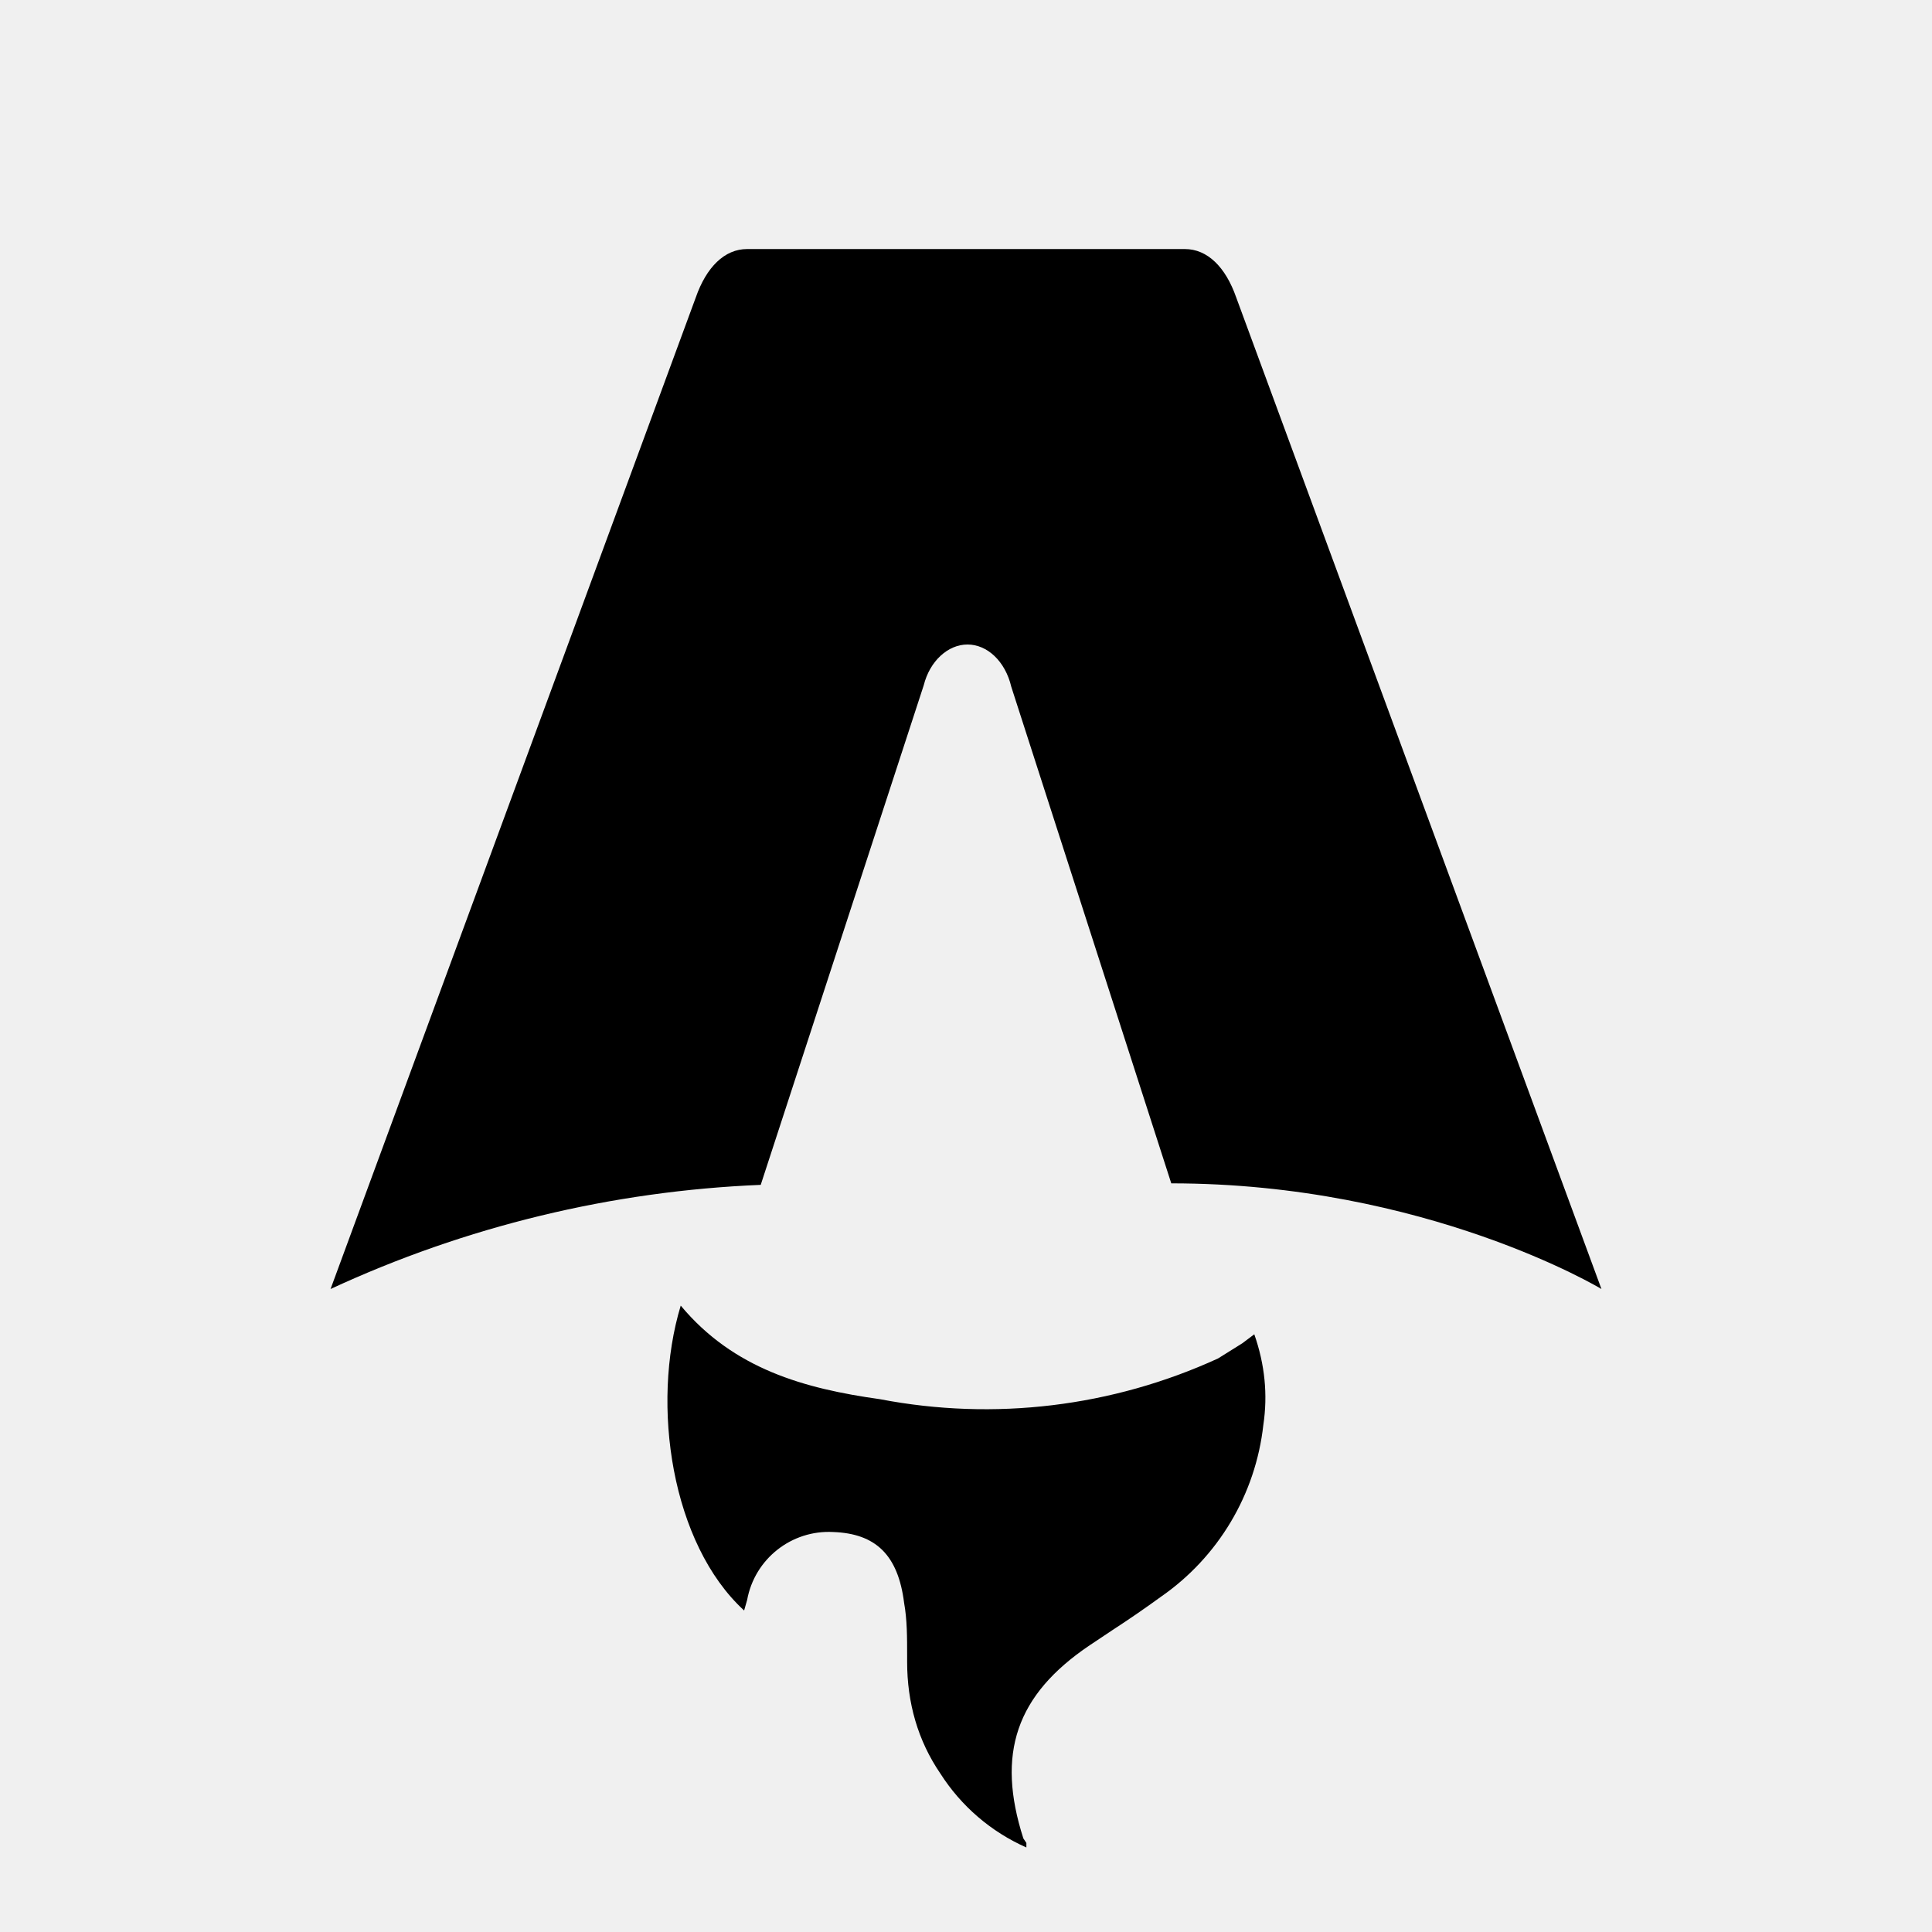
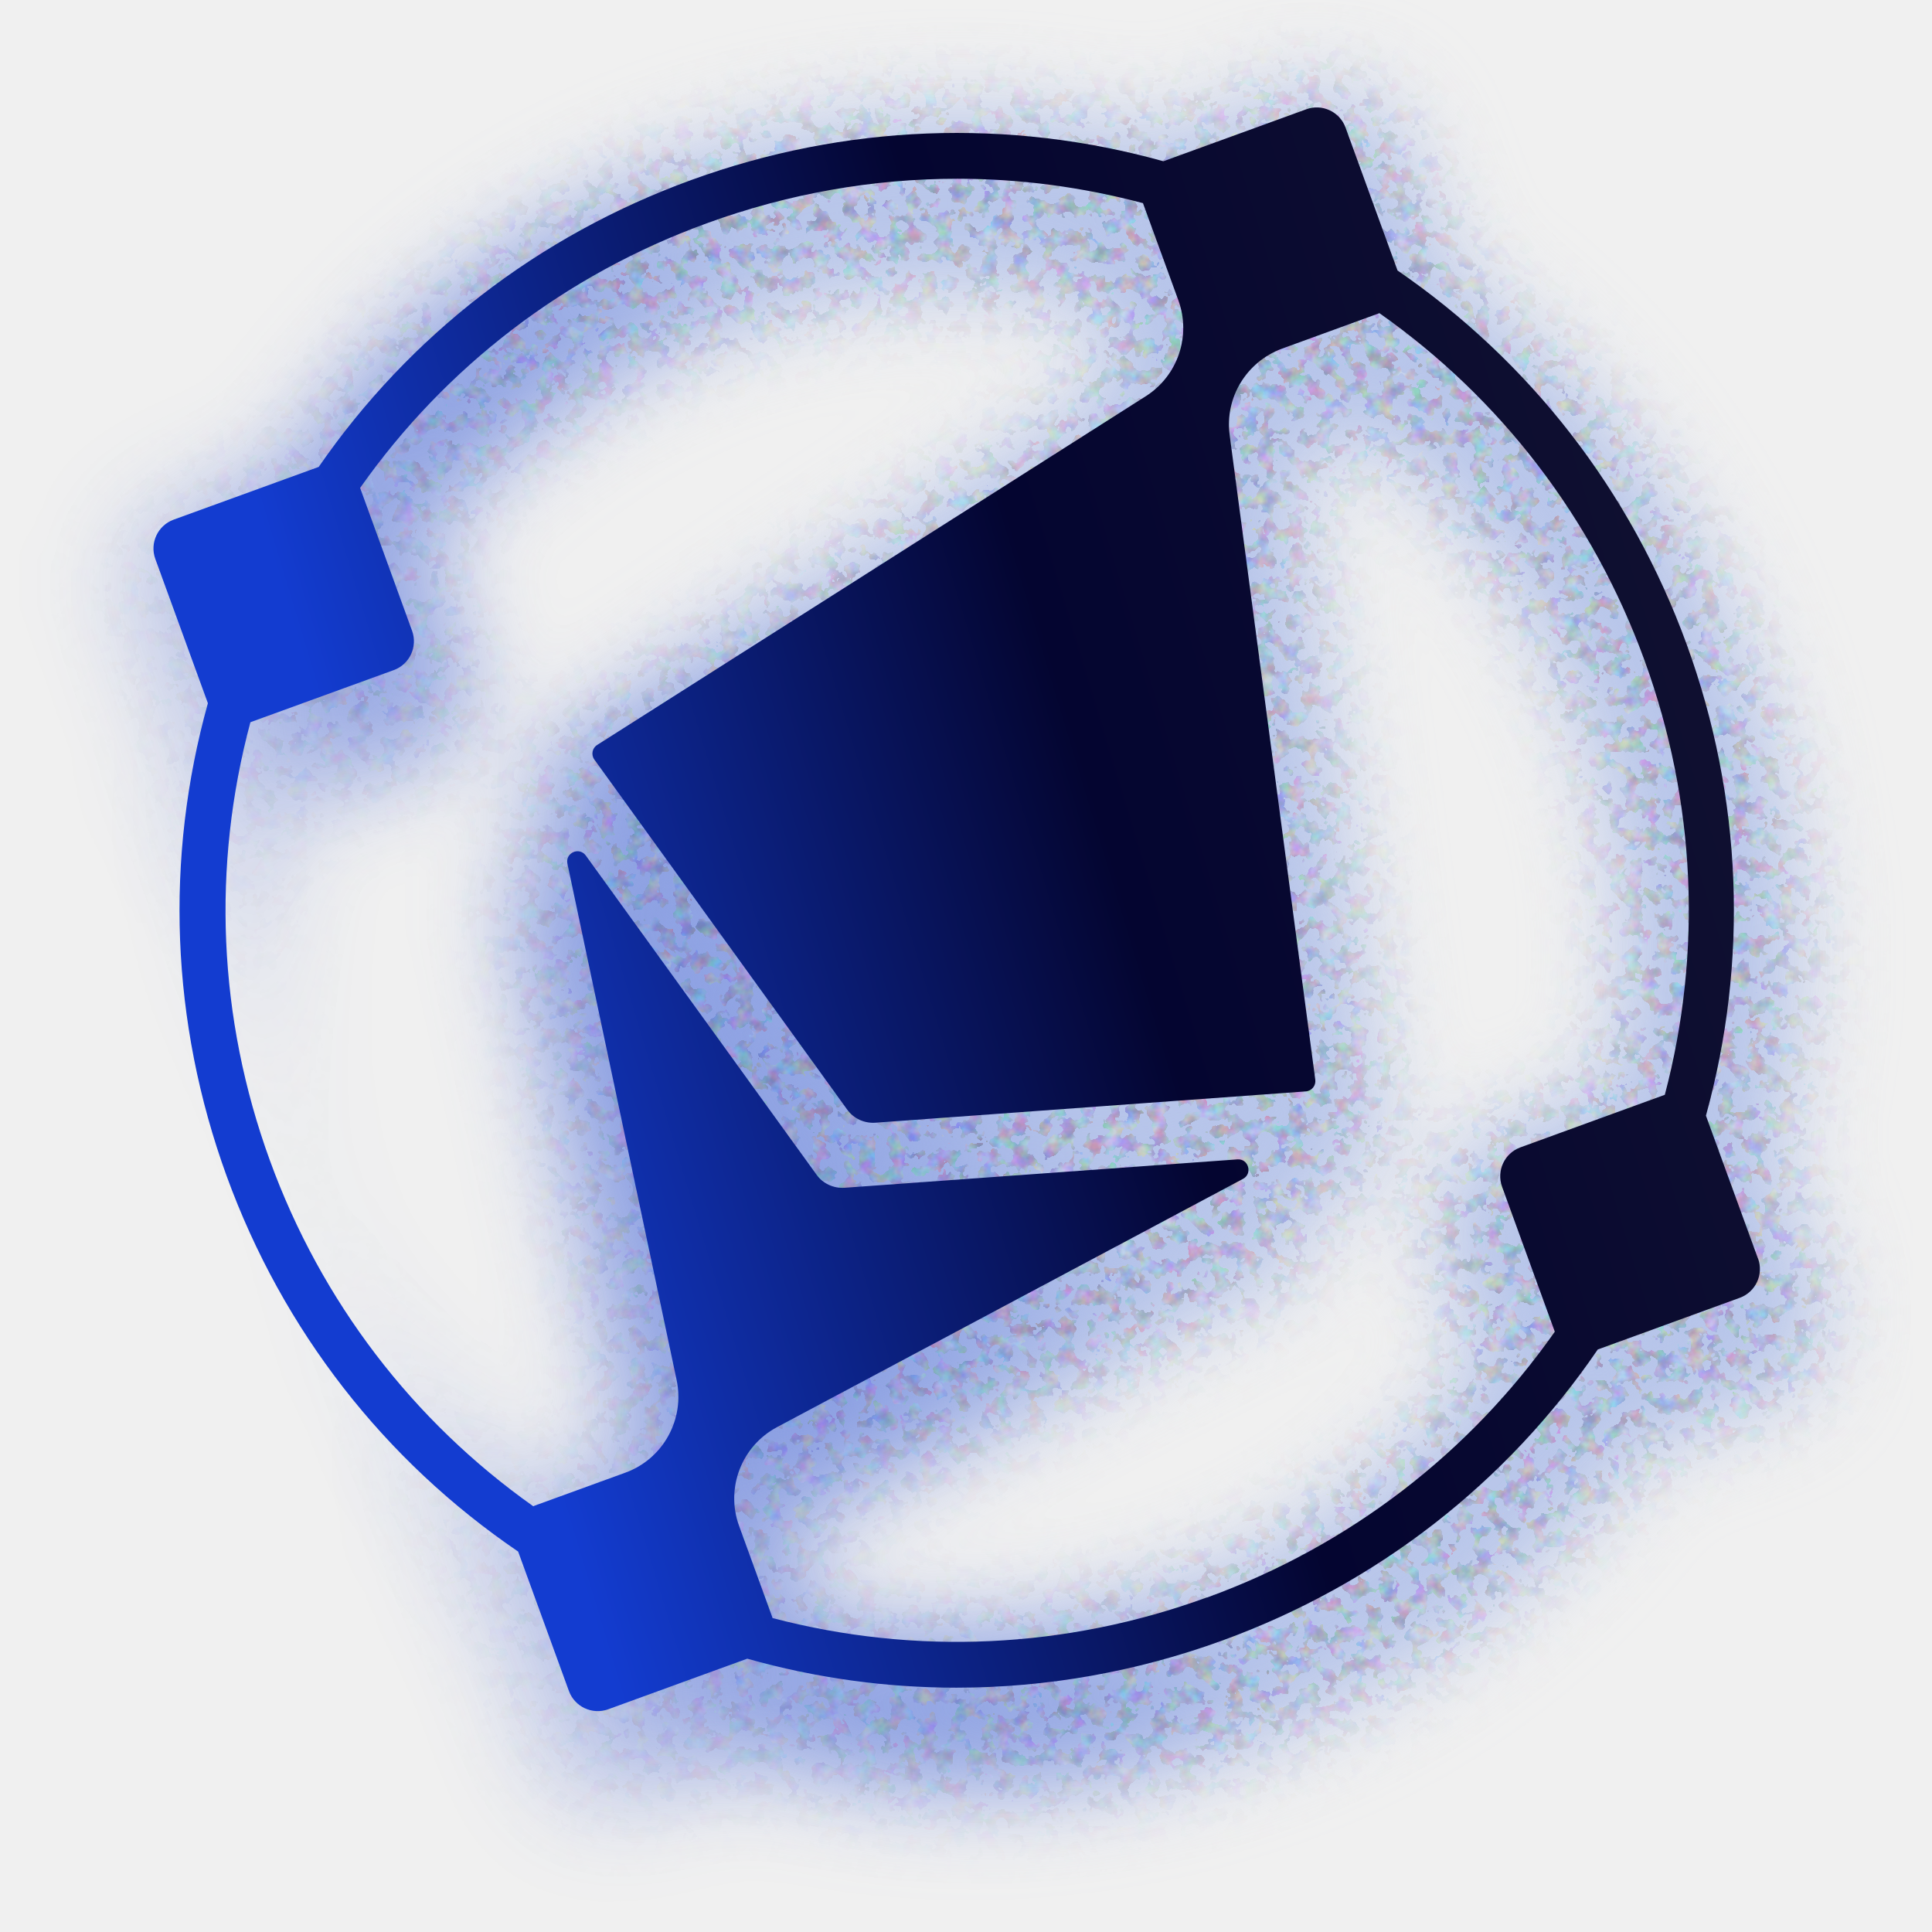
- <svg xmlns="http://www.w3.org/2000/svg" fill="none" viewBox="0 0 128 128">
-   <path d="M50.4 78.5a75.1 75.1 0 0 0-28.5 6.9l24.2-65.7c.7-2 1.9-3.2 3.4-3.2h29c1.5 0 2.7 1.2 3.4 3.2l24.2 65.7s-11.6-7-28.5-7L67 45.5c-.4-1.7-1.6-2.8-2.9-2.8-1.3 0-2.5 1.1-2.9 2.7L50.4 78.5Zm-1.1 28.2Zm-4.2-20.2c-2 6.6-.6 15.8 4.2 20.2a17.5 17.5 0 0 1 .2-.7 5.5 5.5 0 0 1 5.7-4.5c2.8.1 4.3 1.5 4.7 4.7.2 1.1.2 2.3.2 3.5v.4c0 2.7.7 5.2 2.2 7.4a13 13 0 0 0 5.7 4.9v-.3l-.2-.3c-1.8-5.6-.5-9.5 4.4-12.8l1.5-1a73 73 0 0 0 3.2-2.2 16 16 0 0 0 6.8-11.4c.3-2 .1-4-.6-6l-.8.6-1.6 1a37 37 0 0 1-22.4 2.7c-5-.7-9.7-2-13.2-6.2Z" />
-   <style>
-         path { fill: #000; }
-         @media (prefers-color-scheme: dark) {
-             path { fill: #FFF; }
-         }
-     </style>
+ <svg xmlns="http://www.w3.org/2000/svg" viewBox="0 0 89 89" fill="none">
+   <g id="logo">
+     <g id="Group 37">
+       <g id="a" filter="url(#filter0_fn_52_22923)">
+         <path id="Vector" d="M59.702 5.822C61.069 5.331 62.571 5.96 63.196 7.24L63.309 7.505L63.312 7.511L65.554 13.679C71.711 18.021 76.403 24.11 79.031 31.331C81.651 38.529 81.978 46.185 80.066 53.448L82.203 59.316L82.213 59.326L82.32 59.624C82.844 61.082 82.094 62.694 80.638 63.231L80.632 63.233L74.507 65.462C70.169 71.655 64.053 76.375 56.805 79.017C52.656 80.529 48.35 81.279 44.057 81.279C40.835 81.279 37.621 80.856 34.483 80.012L28.495 82.191L28.489 82.193C27.031 82.717 25.42 81.967 24.883 80.511L24.881 80.505L22.693 74.5C16.48 70.156 11.753 64.038 9.111 56.775H9.11C6.483 49.549 6.163 41.864 8.096 34.579L5.824 28.348L5.822 28.341C5.299 26.883 6.049 25.272 7.505 24.734L7.511 24.732L13.779 22.452C18.108 16.351 24.168 11.703 31.345 9.09L32.037 8.846C39.054 6.444 46.481 6.196 53.528 8.067L59.697 5.824L59.702 5.822ZM44.106 11.769C40.384 11.769 36.653 12.418 33.048 13.732L33.046 13.733C27.015 15.924 21.899 19.775 18.174 24.817L20.314 30.702L20.315 30.707C20.839 32.165 20.09 33.777 18.634 34.315L18.627 34.316L12.72 36.464C11.272 42.398 11.531 48.611 13.552 54.503L13.761 55.095L13.762 55.096C15.944 61.097 19.774 66.195 24.785 69.919L28.32 68.635L28.322 68.634C29.395 68.246 30.024 67.115 29.788 65.993L24.756 42.201L24.755 42.2C24.344 40.255 26.777 39.135 28.014 40.556L28.129 40.701L28.133 40.705L38.756 55.4L38.763 55.409C38.765 55.412 38.769 55.416 38.777 55.42C38.786 55.424 38.798 55.426 38.812 55.426L56.904 54.119H56.908C58.955 53.977 59.71 56.724 57.925 57.674L36.459 69.111H36.458C35.508 69.617 35.043 70.709 35.312 71.728L35.376 71.93L35.377 71.933L36.662 75.469C42.735 76.915 49.1 76.57 55.108 74.381L55.343 74.296H55.356C61.31 72.078 66.353 68.247 70.039 63.247L67.864 57.264L67.862 57.258C67.339 55.8 68.088 54.189 69.544 53.651L69.55 53.649L75.502 51.481C76.957 45.4 76.615 39.031 74.424 33.013L74.204 32.428C71.974 26.648 68.209 21.735 63.324 18.131L59.549 19.506C58.589 19.858 57.983 20.785 58.029 21.778L58.047 21.977V21.98L61.991 51.675L61.992 51.676C62.133 52.747 61.345 53.724 60.261 53.808H60.255L40.428 55.25H40.423C39.44 55.318 38.469 54.883 37.878 54.059V54.06L26.236 37.943V37.942C25.598 37.063 25.833 35.829 26.751 35.244L52.028 19.178C52.939 18.593 53.323 17.46 52.957 16.444L51.58 12.666C49.123 12.073 46.616 11.769 44.106 11.769Z" fill="url(#paint0_linear_52_22923)" stroke="url(#paint1_linear_52_22923)" stroke-width="2.827" />
+       </g>
+       <g id="a_2" filter="url(#filter1_fn_52_22923)">
+         <g clip-path="url(#clip0_52_22923)">
+           <path id="Vector_2" d="M80.983 60.095L78.586 53.515C80.551 46.404 80.276 38.883 77.703 31.814C75.123 24.725 70.479 18.773 64.379 14.582L61.983 7.994C61.714 7.266 60.908 6.891 60.18 7.153L53.592 9.549C46.467 7.563 38.918 7.838 31.829 10.418C24.781 12.984 18.858 17.586 14.681 23.629L7.994 26.061C7.266 26.329 6.891 27.135 7.153 27.863L9.577 34.515C7.591 41.647 7.859 49.196 10.439 56.292C13.034 63.425 17.713 69.404 23.869 73.596L26.209 80.021C26.478 80.749 27.284 81.124 28.012 80.862L34.423 78.53C37.575 79.421 40.813 79.866 44.057 79.866C48.185 79.866 52.327 79.145 56.321 77.689C63.439 75.095 69.419 70.422 73.603 64.287L80.148 61.905C80.877 61.636 81.251 60.83 80.99 60.102L80.983 60.095ZM55.593 75.71C49.076 78.085 42.148 78.381 35.582 76.657C35.582 76.643 35.582 76.628 35.575 76.614L34.048 72.416C33.412 70.677 34.161 68.733 35.794 67.864L57.261 56.427C57.713 56.187 57.515 55.494 57.006 55.529L38.911 56.837C38.402 56.872 37.907 56.646 37.611 56.229L26.987 41.534C26.683 41.117 26.032 41.406 26.139 41.908L31.171 65.701C31.553 67.51 30.542 69.334 28.803 69.963L24.605 71.49C24.605 71.49 24.576 71.504 24.569 71.511C19.028 67.588 14.801 62.089 12.433 55.579C10.037 49.005 9.761 42.014 11.535 35.391L18.144 32.988C18.872 32.719 19.247 31.913 18.985 31.185L16.589 24.598C20.512 19.028 26.025 14.78 32.564 12.405C36.324 11.033 40.219 10.355 44.106 10.355C46.983 10.355 49.853 10.736 52.652 11.479L54.285 15.96C54.879 17.6 54.257 19.43 52.786 20.371L27.51 36.437C27.276 36.586 27.22 36.897 27.383 37.116L39.024 53.232C39.321 53.649 39.816 53.875 40.325 53.84L60.152 52.398C60.428 52.377 60.626 52.129 60.59 51.861L56.646 22.166C56.413 20.434 57.423 18.78 59.063 18.179L63.545 16.547C69.122 20.47 73.37 25.99 75.752 32.528C78.127 39.053 78.424 45.98 76.692 52.553L70.034 54.978C69.305 55.246 68.931 56.052 69.192 56.78L71.624 63.467C67.694 69.058 62.173 73.32 55.614 75.71H55.593Z" fill="url(#paint2_linear_52_22923)" />
+         </g>
+       </g>
+       <g id="a_3" clip-path="url(#clip1_52_22923)">
+         <path id="Vector_3" d="M80.983 57.975L78.586 51.394C80.551 44.283 80.276 36.762 77.703 29.694C75.123 22.604 70.479 16.652 64.379 12.461L61.983 5.873C61.714 5.145 60.908 4.77 60.18 5.032L53.592 7.428C46.467 5.442 38.918 5.718 31.829 8.298C24.781 10.864 18.858 15.465 14.681 21.509L7.994 23.94C7.266 24.209 6.891 25.015 7.153 25.743L9.577 32.394C7.591 39.526 7.859 47.075 10.439 54.172C13.034 61.304 17.713 67.284 23.869 71.475L26.209 77.901C26.478 78.629 27.284 79.003 28.012 78.742L34.423 76.409C37.575 77.3 40.813 77.745 44.057 77.745C48.185 77.745 52.327 77.024 56.321 75.568C63.439 72.974 69.419 68.302 73.603 62.166L80.148 59.784C80.877 59.516 81.251 58.71 80.99 57.982L80.983 57.975ZM55.593 73.589C49.076 75.964 42.148 76.261 35.582 74.536C35.582 74.522 35.582 74.508 35.575 74.494L34.048 70.295C33.412 68.556 34.161 66.612 35.794 65.743L57.261 54.306C57.713 54.066 57.515 53.373 57.006 53.408L38.911 54.716C38.402 54.752 37.907 54.525 37.611 54.108L26.987 39.413C26.683 38.996 26.032 39.286 26.139 39.788L31.171 63.58C31.553 65.389 30.542 67.213 28.803 67.842L24.605 69.369C24.605 69.369 24.576 69.383 24.569 69.39C19.028 65.467 14.801 59.968 12.433 53.458C10.037 46.884 9.761 39.894 11.535 33.27L18.144 30.867C18.872 30.599 19.247 29.793 18.985 29.065L16.589 22.477C20.512 16.907 26.025 12.659 32.564 10.284C36.324 8.913 40.219 8.234 44.106 8.234C46.983 8.234 49.853 8.616 52.652 9.358L54.285 13.839C54.879 15.479 54.257 17.31 52.786 18.25L27.51 34.317C27.276 34.465 27.22 34.776 27.383 34.995L39.024 51.111C39.321 51.528 39.816 51.755 40.325 51.719L60.152 50.277C60.428 50.256 60.626 50.009 60.59 49.74L56.646 20.045C56.413 18.314 57.423 16.66 59.063 16.059L63.545 14.426C69.122 18.349 73.37 23.869 75.752 30.408C78.127 36.932 78.424 43.859 76.692 50.433L70.034 52.857C69.305 53.126 68.931 53.932 69.192 54.66L71.624 61.346C67.694 66.938 62.173 71.2 55.614 73.589H55.593Z" fill="url(#paint3_linear_52_22923)" />
+       </g>
+     </g>
+   </g>
+   <defs>
+     <filter id="filter0_fn_52_22923" x="0" y="0" width="88.142" height="88.015" filterUnits="userSpaceOnUse" color-interpolation-filters="sRGB">
+       <feFlood flood-opacity="0" result="BackgroundImageFix" />
+       <feBlend mode="normal" in="SourceGraphic" in2="BackgroundImageFix" result="shape" />
+       <feGaussianBlur stdDeviation="2.121" result="effect1_foregroundBlur_52_22923" />
+       <feTurbulence type="fractalNoise" baseFrequency="1.415 1.415" stitchTiles="stitch" numOctaves="3" result="noise" seed="7635" />
+       <feComponentTransfer in="noise" result="coloredNoise1">
+         <feFuncR type="linear" slope="2" intercept="-0.5" />
+         <feFuncG type="linear" slope="2" intercept="-0.5" />
+         <feFuncB type="linear" slope="2" intercept="-0.5" />
+         <feFuncA type="discrete" tableValues="1 1 1 1 1 1 1 1 1 1 1 1 1 1 1 1 1 1 1 1 1 1 1 1 1 1 1 1 1 1 1 1 1 1 1 1 1 1 1 1 1 1 1 1 1 1 1 1 1 1 0 0 0 0 0 0 0 0 0 0 0 0 0 0 0 0 0 0 0 0 0 0 0 0 0 0 0 0 0 0 0 0 0 0 0 0 0 0 0 0 0 0 0 0 0 0 0 0 0 0 " />
+       </feComponentTransfer>
+       <feComposite operator="in" in2="effect1_foregroundBlur_52_22923" in="coloredNoise1" result="noise1Clipped" />
+       <feComponentTransfer in="noise1Clipped" result="color1">
+         <feFuncA type="table" tableValues="0 0.24" />
+       </feComponentTransfer>
+       <feMerge result="effect2_noise_52_22923">
+         <feMergeNode in="effect1_foregroundBlur_52_22923" />
+         <feMergeNode in="color1" />
+       </feMerge>
+     </filter>
+     <filter id="filter1_fn_52_22923" x="2.826" y="2.827" width="82.482" height="82.362" filterUnits="userSpaceOnUse" color-interpolation-filters="sRGB">
+       <feFlood flood-opacity="0" result="BackgroundImageFix" />
+       <feBlend mode="normal" in="SourceGraphic" in2="BackgroundImageFix" result="shape" />
+       <feGaussianBlur stdDeviation="2.121" result="effect1_foregroundBlur_52_22923" />
+       <feTurbulence type="fractalNoise" baseFrequency="1.415 1.415" stitchTiles="stitch" numOctaves="3" result="noise" seed="7635" />
+       <feComponentTransfer in="noise" result="coloredNoise1">
+         <feFuncR type="linear" slope="2" intercept="-0.5" />
+         <feFuncG type="linear" slope="2" intercept="-0.5" />
+         <feFuncB type="linear" slope="2" intercept="-0.5" />
+         <feFuncA type="discrete" tableValues="1 1 1 1 1 1 1 1 1 1 1 1 1 1 1 1 1 1 1 1 1 1 1 1 1 1 1 1 1 1 1 1 1 1 1 1 1 1 1 1 1 1 1 1 1 1 1 1 1 1 0 0 0 0 0 0 0 0 0 0 0 0 0 0 0 0 0 0 0 0 0 0 0 0 0 0 0 0 0 0 0 0 0 0 0 0 0 0 0 0 0 0 0 0 0 0 0 0 0 0 " />
+       </feComponentTransfer>
+       <feComposite operator="in" in2="effect1_foregroundBlur_52_22923" in="coloredNoise1" result="noise1Clipped" />
+       <feComponentTransfer in="noise1Clipped" result="color1">
+         <feFuncA type="table" tableValues="0 0.24" />
+       </feComponentTransfer>
+       <feMerge result="effect2_noise_52_22923">
+         <feMergeNode in="effect1_foregroundBlur_52_22923" />
+         <feMergeNode in="color1" />
+       </feMerge>
+     </filter>
+     <linearGradient id="paint0_linear_52_22923" x1="14.49" y1="58.668" x2="118.424" y2="21.544" gradientUnits="userSpaceOnUse">
+       <stop stop-color="#133CD0" stop-opacity="0" />
+       <stop offset="0.32" stop-color="#B7C5EA" />
+     </linearGradient>
+     <linearGradient id="paint1_linear_52_22923" x1="14.49" y1="58.668" x2="118.424" y2="21.544" gradientUnits="userSpaceOnUse">
+       <stop stop-color="#133CD0" stop-opacity="0" />
+       <stop offset="0.32" stop-color="#B7C5EA" />
+     </linearGradient>
+     <linearGradient id="paint2_linear_52_22923" x1="14.49" y1="58.668" x2="118.424" y2="21.544" gradientUnits="userSpaceOnUse">
+       <stop stop-color="#133CD0" stop-opacity="0" />
+       <stop offset="0.32" stop-color="#B7C5EA" />
+     </linearGradient>
+     <linearGradient id="paint3_linear_52_22923" x1="19.699" y1="49.309" x2="118.424" y2="19.423" gradientUnits="userSpaceOnUse">
+       <stop stop-color="#133CD0" />
+       <stop offset="0.32" stop-color="#040530" />
+       <stop offset="0.74" stop-color="#151530" />
+     </linearGradient>
+     <clipPath id="clip0_52_22923">
+       <rect width="74" height="73.879" fill="white" transform="translate(7.06738 7.06787)" />
+     </clipPath>
+     <clipPath id="clip1_52_22923">
+       <rect width="74" height="73.879" fill="white" transform="translate(7.06738 4.94727)" />
+     </clipPath>
+   </defs>
</svg>
